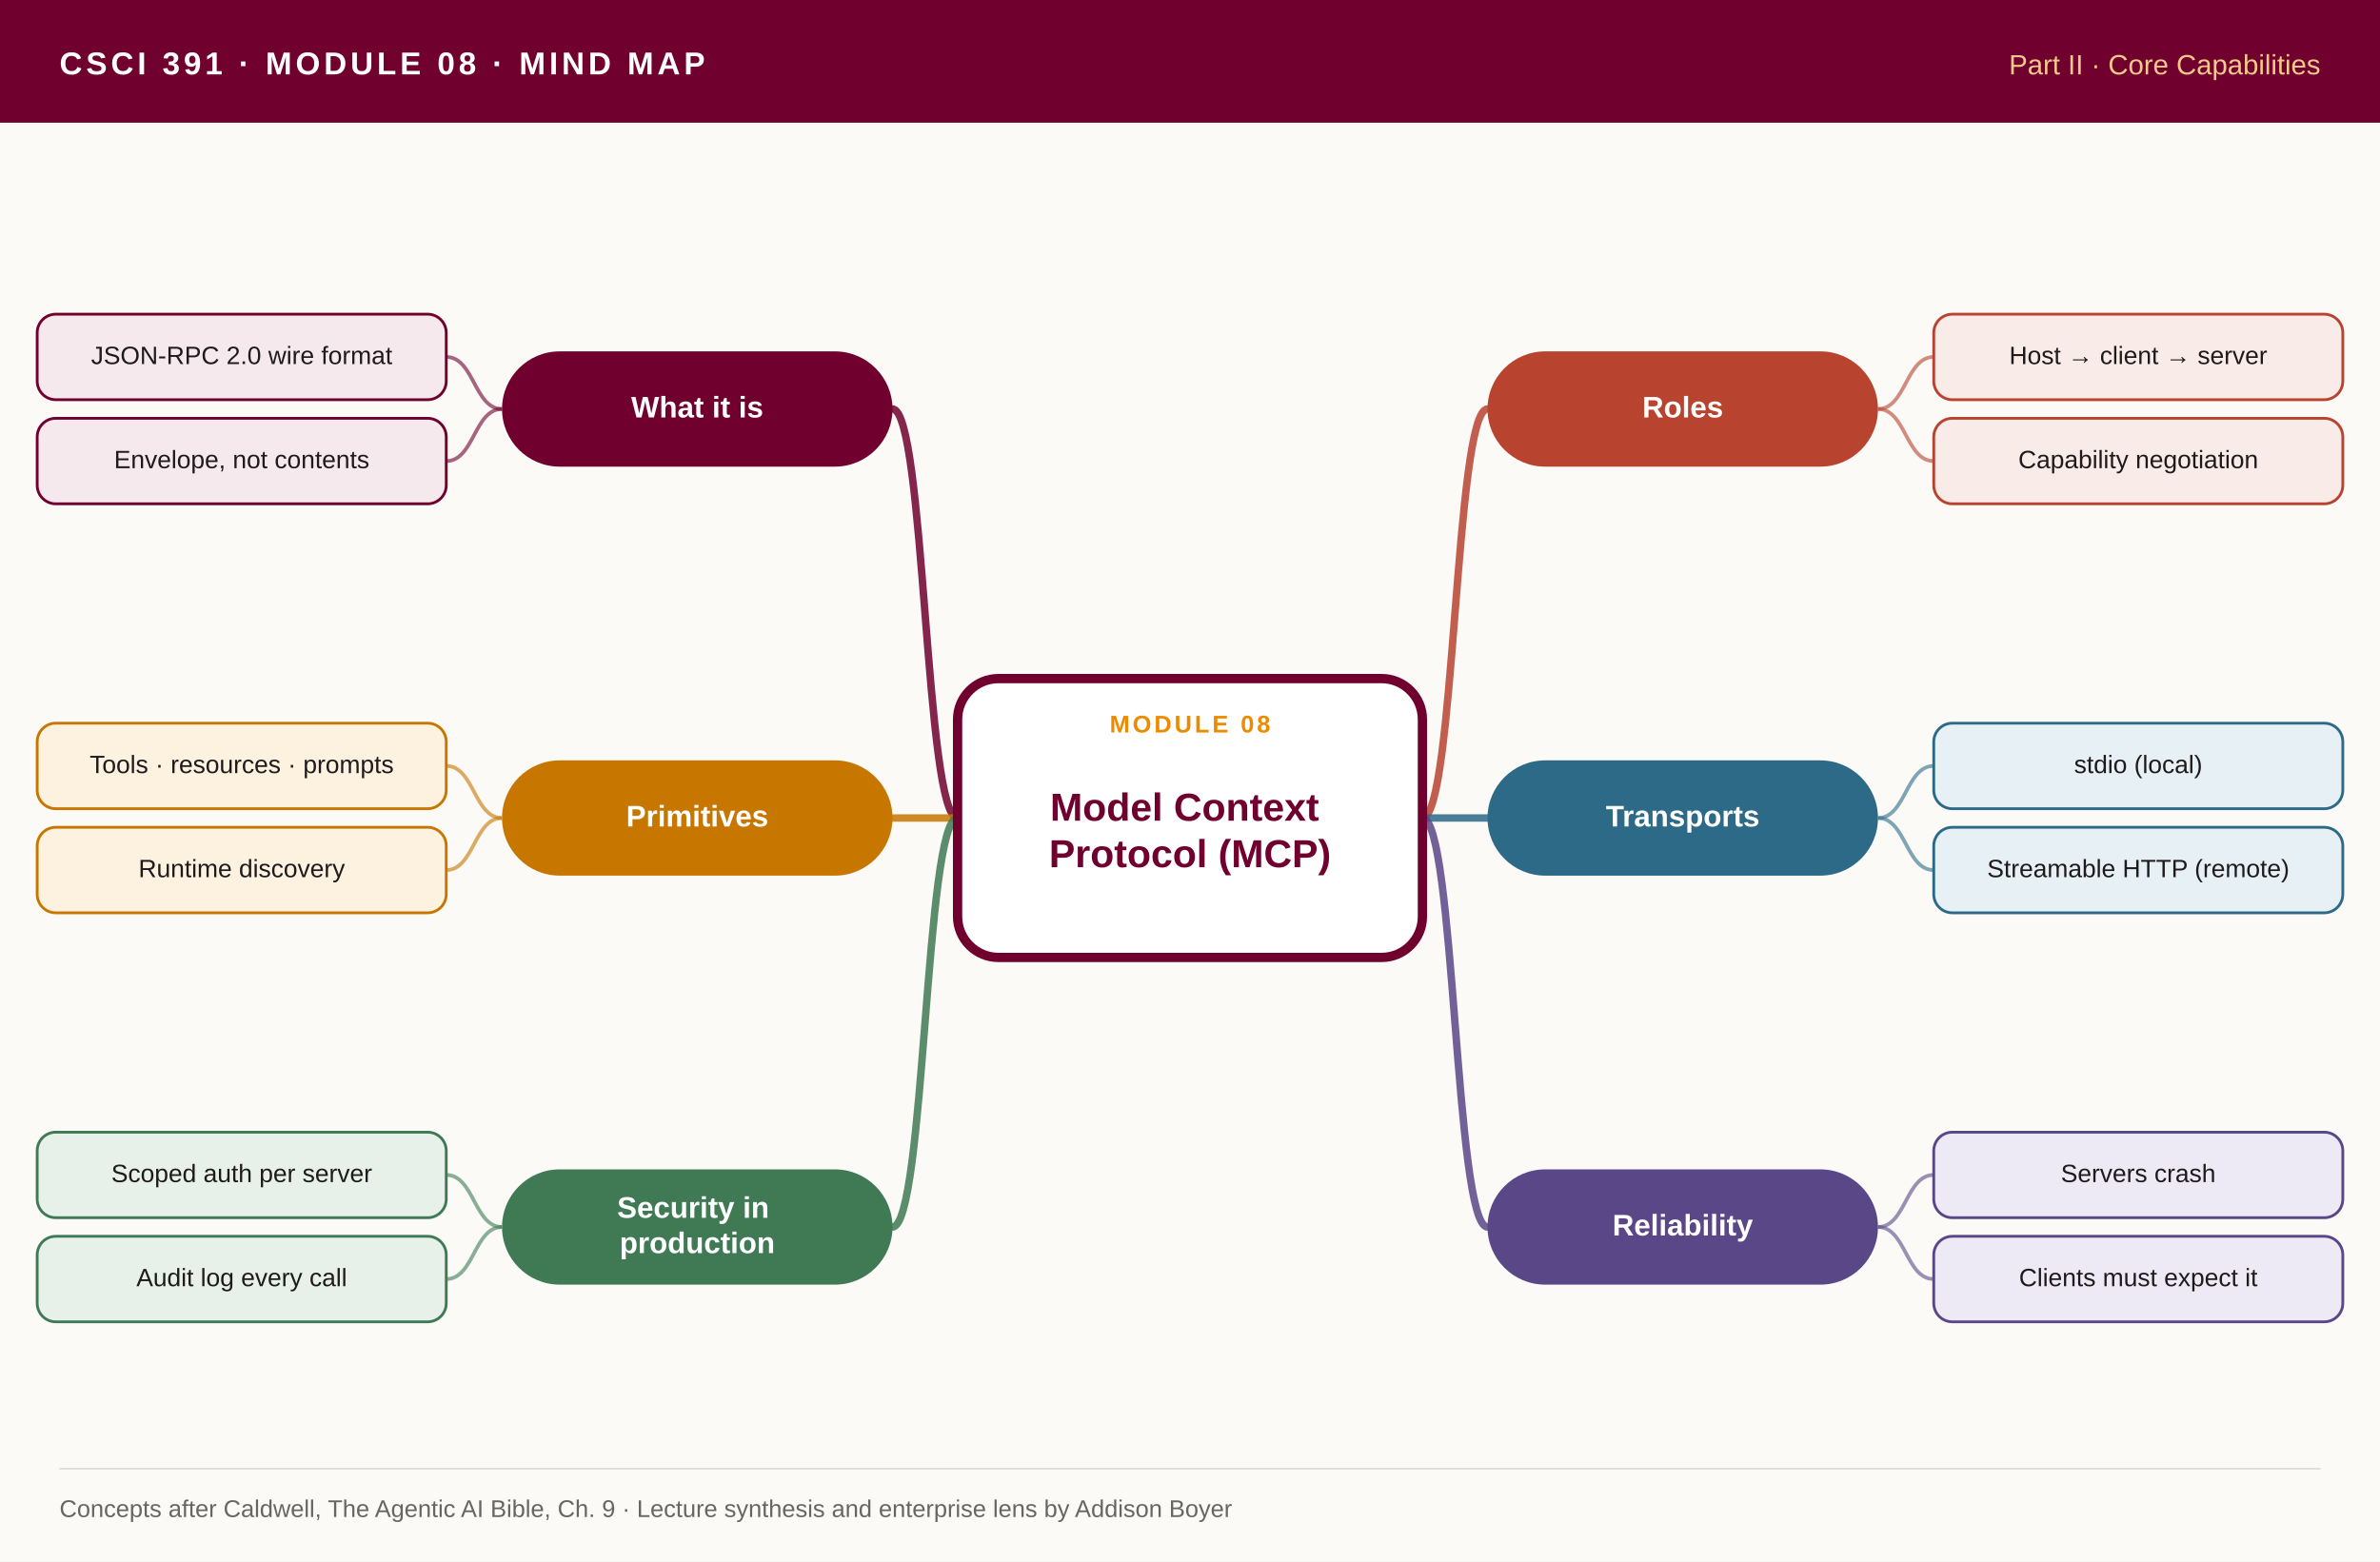
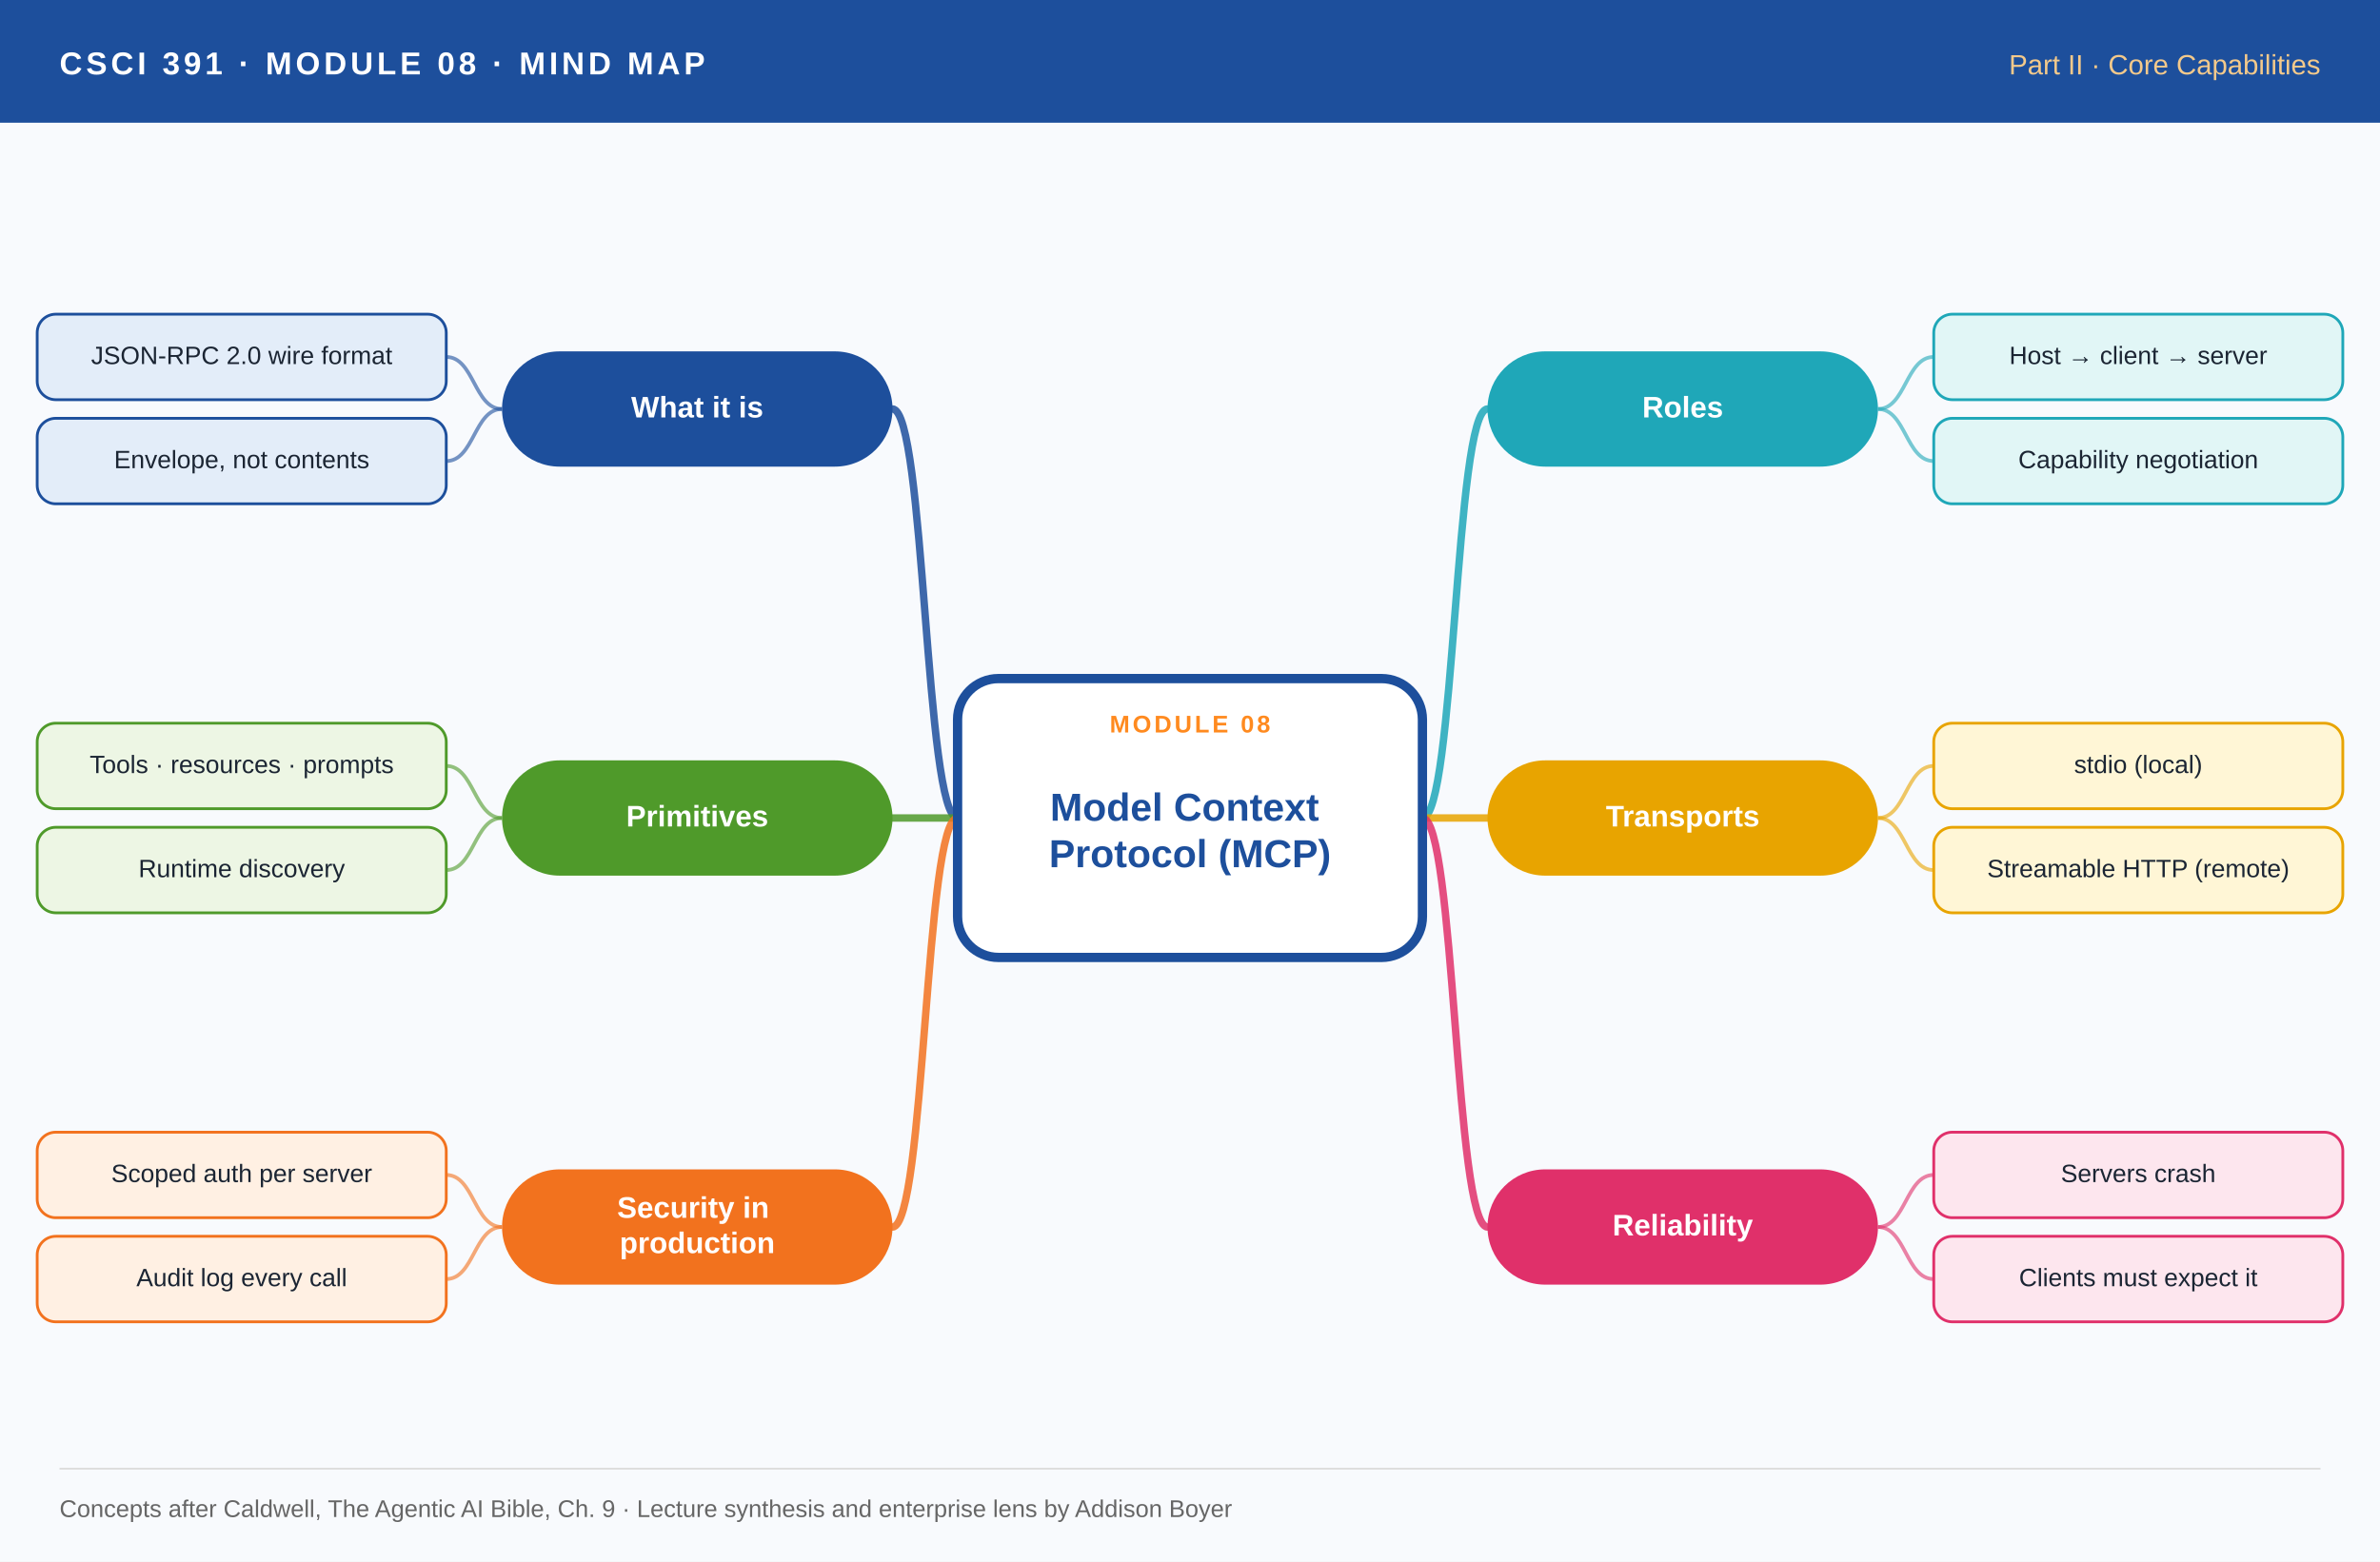
<svg xmlns="http://www.w3.org/2000/svg" viewBox="0 0 1280 840" width="1280" height="840" font-family="'Segoe UI', 'Helvetica Neue', Arial, sans-serif">
-   <rect width="100%" height="100%" fill="#fbfaf7" />
-   <rect width="1280" height="66" fill="#70002e" />
+   <rect width="100%" height="100%" fill="#f8fafd" />
+   <rect width="1280" height="66" fill="#1d4f9c" />
  <text x="32" y="40" fill="#fff" font-size="17" font-weight="700" letter-spacing="2">CSCI 391 · MODULE 08 · MIND MAP</text>
  <text x="1248" y="40" fill="#f3c98b" font-size="15" text-anchor="end">Part II · Core Capabilities</text>
-   <path d="M515,440 C497.5,440 497.5,220 480,220" fill="none" stroke="#70002e" stroke-width="4" stroke-linecap="round" opacity=".85" />
-   <path d="M270,220 C255.0,220 255.0,192.0 240,192.0" fill="none" stroke="#70002e" stroke-width="2" opacity=".6" />
-   <path d="M270,220 C255.0,220 255.0,248.0 240,248.0" fill="none" stroke="#70002e" stroke-width="2" opacity=".6" />
-   <path d="M765,440 C782.5,440 782.5,220 800,220" fill="none" stroke="#b8432f" stroke-width="4" stroke-linecap="round" opacity=".85" />
-   <path d="M1010,220 C1025.0,220 1025.0,192.0 1040,192.0" fill="none" stroke="#b8432f" stroke-width="2" opacity=".6" />
-   <path d="M1010,220 C1025.0,220 1025.0,248.0 1040,248.0" fill="none" stroke="#b8432f" stroke-width="2" opacity=".6" />
-   <path d="M515,440 C497.5,440 497.5,440 480,440" fill="none" stroke="#c77700" stroke-width="4" stroke-linecap="round" opacity=".85" />
-   <path d="M270,440 C255.0,440 255.0,412.0 240,412.0" fill="none" stroke="#c77700" stroke-width="2" opacity=".6" />
-   <path d="M270,440 C255.0,440 255.0,468.0 240,468.0" fill="none" stroke="#c77700" stroke-width="2" opacity=".6" />
-   <path d="M765,440 C782.5,440 782.5,440 800,440" fill="none" stroke="#2d6a87" stroke-width="4" stroke-linecap="round" opacity=".85" />
-   <path d="M1010,440 C1025.0,440 1025.0,412.0 1040,412.0" fill="none" stroke="#2d6a87" stroke-width="2" opacity=".6" />
-   <path d="M1010,440 C1025.0,440 1025.0,468.0 1040,468.0" fill="none" stroke="#2d6a87" stroke-width="2" opacity=".6" />
-   <path d="M515,440 C497.5,440 497.5,660 480,660" fill="none" stroke="#3f7a55" stroke-width="4" stroke-linecap="round" opacity=".85" />
-   <path d="M270,660 C255.0,660 255.0,632.0 240,632.0" fill="none" stroke="#3f7a55" stroke-width="2" opacity=".6" />
-   <path d="M270,660 C255.0,660 255.0,688.0 240,688.0" fill="none" stroke="#3f7a55" stroke-width="2" opacity=".6" />
-   <path d="M765,440 C782.5,440 782.5,660 800,660" fill="none" stroke="#5a4787" stroke-width="4" stroke-linecap="round" opacity=".85" />
-   <path d="M1010,660 C1025.0,660 1025.0,632.0 1040,632.0" fill="none" stroke="#5a4787" stroke-width="2" opacity=".6" />
-   <path d="M1010,660 C1025.0,660 1025.0,688.0 1040,688.0" fill="none" stroke="#5a4787" stroke-width="2" opacity=".6" />
-   <rect x="270" y="189" width="210" height="62" rx="31" fill="#70002e" />
+   <path d="M515,440 C497.5,440 497.5,220 480,220" fill="none" stroke="#1d4f9c" stroke-width="4" stroke-linecap="round" opacity=".85" />
+   <path d="M270,220 C255.0,220 255.0,192.0 240,192.0" fill="none" stroke="#1d4f9c" stroke-width="2" opacity=".6" />
+   <path d="M270,220 C255.0,220 255.0,248.0 240,248.0" fill="none" stroke="#1d4f9c" stroke-width="2" opacity=".6" />
+   <path d="M765,440 C782.5,440 782.5,220 800,220" fill="none" stroke="#1fa7b8" stroke-width="4" stroke-linecap="round" opacity=".85" />
+   <path d="M1010,220 C1025.0,220 1025.0,192.0 1040,192.0" fill="none" stroke="#1fa7b8" stroke-width="2" opacity=".6" />
+   <path d="M1010,220 C1025.0,220 1025.0,248.0 1040,248.0" fill="none" stroke="#1fa7b8" stroke-width="2" opacity=".6" />
+   <path d="M515,440 C497.5,440 497.5,440 480,440" fill="none" stroke="#4f9a2a" stroke-width="4" stroke-linecap="round" opacity=".85" />
+   <path d="M270,440 C255.0,440 255.0,412.0 240,412.0" fill="none" stroke="#4f9a2a" stroke-width="2" opacity=".6" />
+   <path d="M270,440 C255.0,440 255.0,468.0 240,468.0" fill="none" stroke="#4f9a2a" stroke-width="2" opacity=".6" />
+   <path d="M765,440 C782.5,440 782.5,440 800,440" fill="none" stroke="#e8a400" stroke-width="4" stroke-linecap="round" opacity=".85" />
+   <path d="M1010,440 C1025.0,440 1025.0,412.0 1040,412.0" fill="none" stroke="#e8a400" stroke-width="2" opacity=".6" />
+   <path d="M1010,440 C1025.0,440 1025.0,468.0 1040,468.0" fill="none" stroke="#e8a400" stroke-width="2" opacity=".6" />
+   <path d="M515,440 C497.5,440 497.5,660 480,660" fill="none" stroke="#f2721e" stroke-width="4" stroke-linecap="round" opacity=".85" />
+   <path d="M270,660 C255.0,660 255.0,632.0 240,632.0" fill="none" stroke="#f2721e" stroke-width="2" opacity=".6" />
+   <path d="M270,660 C255.0,660 255.0,688.0 240,688.0" fill="none" stroke="#f2721e" stroke-width="2" opacity=".6" />
+   <path d="M765,440 C782.5,440 782.5,660 800,660" fill="none" stroke="#e0306a" stroke-width="4" stroke-linecap="round" opacity=".85" />
+   <path d="M1010,660 C1025.0,660 1025.0,632.0 1040,632.0" fill="none" stroke="#e0306a" stroke-width="2" opacity=".6" />
+   <path d="M1010,660 C1025.0,660 1025.0,688.0 1040,688.0" fill="none" stroke="#e0306a" stroke-width="2" opacity=".6" />
+   <rect x="270" y="189" width="210" height="62" rx="31" fill="#1d4f9c" />
  <text text-anchor="middle" dominant-baseline="middle" fill="#fff" font-size="16" font-weight="700">
    <tspan x="375" y="220.0">What it is</tspan>
  </text>
-   <rect x="20" y="169.0" width="220" height="46" rx="10" fill="#f6e9ee" stroke="#70002e" stroke-width="1.5" />
-   <text text-anchor="middle" dominant-baseline="middle" fill="#1f1a1c" font-size="13.5">
+   <rect x="20" y="169.0" width="220" height="46" rx="10" fill="#e3edf9" stroke="#1d4f9c" stroke-width="1.5" />
+   <text text-anchor="middle" dominant-baseline="middle" fill="#1b2533" font-size="13.5">
    <tspan x="130" y="192.0">JSON-RPC 2.0 wire format</tspan>
  </text>
-   <rect x="20" y="225.0" width="220" height="46" rx="10" fill="#f6e9ee" stroke="#70002e" stroke-width="1.5" />
-   <text text-anchor="middle" dominant-baseline="middle" fill="#1f1a1c" font-size="13.5">
+   <rect x="20" y="225.0" width="220" height="46" rx="10" fill="#e3edf9" stroke="#1d4f9c" stroke-width="1.5" />
+   <text text-anchor="middle" dominant-baseline="middle" fill="#1b2533" font-size="13.5">
    <tspan x="130" y="248.0">Envelope, not contents</tspan>
  </text>
-   <rect x="800" y="189" width="210" height="62" rx="31" fill="#b8432f" />
+   <rect x="800" y="189" width="210" height="62" rx="31" fill="#1fa7b8" />
  <text text-anchor="middle" dominant-baseline="middle" fill="#fff" font-size="16" font-weight="700">
    <tspan x="905" y="220.0">Roles</tspan>
  </text>
-   <rect x="1040" y="169.0" width="220" height="46" rx="10" fill="#f9ebe7" stroke="#b8432f" stroke-width="1.5" />
-   <text text-anchor="middle" dominant-baseline="middle" fill="#1f1a1c" font-size="13.5">
+   <rect x="1040" y="169.0" width="220" height="46" rx="10" fill="#e1f6f6" stroke="#1fa7b8" stroke-width="1.5" />
+   <text text-anchor="middle" dominant-baseline="middle" fill="#1b2533" font-size="13.5">
    <tspan x="1150" y="192.0">Host → client → server</tspan>
  </text>
-   <rect x="1040" y="225.0" width="220" height="46" rx="10" fill="#f9ebe7" stroke="#b8432f" stroke-width="1.5" />
-   <text text-anchor="middle" dominant-baseline="middle" fill="#1f1a1c" font-size="13.5">
+   <rect x="1040" y="225.0" width="220" height="46" rx="10" fill="#e1f6f6" stroke="#1fa7b8" stroke-width="1.5" />
+   <text text-anchor="middle" dominant-baseline="middle" fill="#1b2533" font-size="13.5">
    <tspan x="1150" y="248.0">Capability negotiation</tspan>
  </text>
-   <rect x="270" y="409" width="210" height="62" rx="31" fill="#c77700" />
+   <rect x="270" y="409" width="210" height="62" rx="31" fill="#4f9a2a" />
  <text text-anchor="middle" dominant-baseline="middle" fill="#fff" font-size="16" font-weight="700">
    <tspan x="375" y="440.0">Primitives</tspan>
  </text>
-   <rect x="20" y="389.0" width="220" height="46" rx="10" fill="#fdf1df" stroke="#c77700" stroke-width="1.5" />
-   <text text-anchor="middle" dominant-baseline="middle" fill="#1f1a1c" font-size="13.5">
+   <rect x="20" y="389.0" width="220" height="46" rx="10" fill="#edf6e4" stroke="#4f9a2a" stroke-width="1.5" />
+   <text text-anchor="middle" dominant-baseline="middle" fill="#1b2533" font-size="13.5">
    <tspan x="130" y="412.0">Tools · resources · prompts</tspan>
  </text>
-   <rect x="20" y="445.0" width="220" height="46" rx="10" fill="#fdf1df" stroke="#c77700" stroke-width="1.5" />
-   <text text-anchor="middle" dominant-baseline="middle" fill="#1f1a1c" font-size="13.5">
+   <rect x="20" y="445.0" width="220" height="46" rx="10" fill="#edf6e4" stroke="#4f9a2a" stroke-width="1.5" />
+   <text text-anchor="middle" dominant-baseline="middle" fill="#1b2533" font-size="13.5">
    <tspan x="130" y="468.0">Runtime discovery</tspan>
  </text>
-   <rect x="800" y="409" width="210" height="62" rx="31" fill="#2d6a87" />
+   <rect x="800" y="409" width="210" height="62" rx="31" fill="#e8a400" />
  <text text-anchor="middle" dominant-baseline="middle" fill="#fff" font-size="16" font-weight="700">
    <tspan x="905" y="440.0">Transports</tspan>
  </text>
-   <rect x="1040" y="389.0" width="220" height="46" rx="10" fill="#e6f0f5" stroke="#2d6a87" stroke-width="1.5" />
-   <text text-anchor="middle" dominant-baseline="middle" fill="#1f1a1c" font-size="13.5">
+   <rect x="1040" y="389.0" width="220" height="46" rx="10" fill="#fff6d6" stroke="#e8a400" stroke-width="1.5" />
+   <text text-anchor="middle" dominant-baseline="middle" fill="#1b2533" font-size="13.5">
    <tspan x="1150" y="412.0">stdio (local)</tspan>
  </text>
-   <rect x="1040" y="445.0" width="220" height="46" rx="10" fill="#e6f0f5" stroke="#2d6a87" stroke-width="1.5" />
-   <text text-anchor="middle" dominant-baseline="middle" fill="#1f1a1c" font-size="13.5">
+   <rect x="1040" y="445.0" width="220" height="46" rx="10" fill="#fff6d6" stroke="#e8a400" stroke-width="1.5" />
+   <text text-anchor="middle" dominant-baseline="middle" fill="#1b2533" font-size="13.5">
    <tspan x="1150" y="468.0">Streamable HTTP (remote)</tspan>
  </text>
-   <rect x="270" y="629" width="210" height="62" rx="31" fill="#3f7a55" />
+   <rect x="270" y="629" width="210" height="62" rx="31" fill="#f2721e" />
  <text text-anchor="middle" dominant-baseline="middle" fill="#fff" font-size="16" font-weight="700">
    <tspan x="375" y="650.5">Security in</tspan>
    <tspan x="375" y="669.5">production</tspan>
  </text>
-   <rect x="20" y="609.0" width="220" height="46" rx="10" fill="#e7f1ea" stroke="#3f7a55" stroke-width="1.5" />
-   <text text-anchor="middle" dominant-baseline="middle" fill="#1f1a1c" font-size="13.5">
+   <rect x="20" y="609.0" width="220" height="46" rx="10" fill="#fff0e3" stroke="#f2721e" stroke-width="1.5" />
+   <text text-anchor="middle" dominant-baseline="middle" fill="#1b2533" font-size="13.5">
    <tspan x="130" y="632.0">Scoped auth per server</tspan>
  </text>
-   <rect x="20" y="665.0" width="220" height="46" rx="10" fill="#e7f1ea" stroke="#3f7a55" stroke-width="1.5" />
-   <text text-anchor="middle" dominant-baseline="middle" fill="#1f1a1c" font-size="13.5">
+   <rect x="20" y="665.0" width="220" height="46" rx="10" fill="#fff0e3" stroke="#f2721e" stroke-width="1.5" />
+   <text text-anchor="middle" dominant-baseline="middle" fill="#1b2533" font-size="13.5">
    <tspan x="130" y="688.0">Audit log every call</tspan>
  </text>
-   <rect x="800" y="629" width="210" height="62" rx="31" fill="#5a4787" />
+   <rect x="800" y="629" width="210" height="62" rx="31" fill="#e0306a" />
  <text text-anchor="middle" dominant-baseline="middle" fill="#fff" font-size="16" font-weight="700">
    <tspan x="905" y="660.0">Reliability</tspan>
  </text>
-   <rect x="1040" y="609.0" width="220" height="46" rx="10" fill="#eeeaf5" stroke="#5a4787" stroke-width="1.5" />
-   <text text-anchor="middle" dominant-baseline="middle" fill="#1f1a1c" font-size="13.5">
+   <rect x="1040" y="609.0" width="220" height="46" rx="10" fill="#fde6ee" stroke="#e0306a" stroke-width="1.5" />
+   <text text-anchor="middle" dominant-baseline="middle" fill="#1b2533" font-size="13.5">
    <tspan x="1150" y="632.0">Servers crash</tspan>
  </text>
-   <rect x="1040" y="665.0" width="220" height="46" rx="10" fill="#eeeaf5" stroke="#5a4787" stroke-width="1.5" />
-   <text text-anchor="middle" dominant-baseline="middle" fill="#1f1a1c" font-size="13.5">
+   <rect x="1040" y="665.0" width="220" height="46" rx="10" fill="#fde6ee" stroke="#e0306a" stroke-width="1.5" />
+   <text text-anchor="middle" dominant-baseline="middle" fill="#1b2533" font-size="13.5">
    <tspan x="1150" y="688.0">Clients must expect it</tspan>
  </text>
-   <rect x="515" y="365" width="250" height="150" rx="22" fill="#fff" stroke="#70002e" stroke-width="5" />
-   <text x="640" y="394" text-anchor="middle" fill="#ED8B00" font-size="13" font-weight="700" letter-spacing="1.5">MODULE 08</text>
-   <text text-anchor="middle" dominant-baseline="middle" fill="#70002e" font-size="21" font-weight="800">
+   <rect x="515" y="365" width="250" height="150" rx="22" fill="#fff" stroke="#1d4f9c" stroke-width="5" />
+   <text x="640" y="394" text-anchor="middle" fill="#ff8a1f" font-size="13" font-weight="700" letter-spacing="1.5">MODULE 08</text>
+   <text text-anchor="middle" dominant-baseline="middle" fill="#1d4f9c" font-size="21" font-weight="800">
    <tspan x="640" y="435.5">Model Context</tspan>
    <tspan x="640" y="460.5">Protocol (MCP)</tspan>
  </text>
  <line x1="32" y1="790" x2="1248" y2="790" stroke="#ddd" />
  <text x="32" y="816" fill="#666" font-size="13">Concepts after Caldwell, The Agentic AI Bible, Ch. 9 · Lecture synthesis and enterprise lens by Addison Boyer</text>
</svg>
